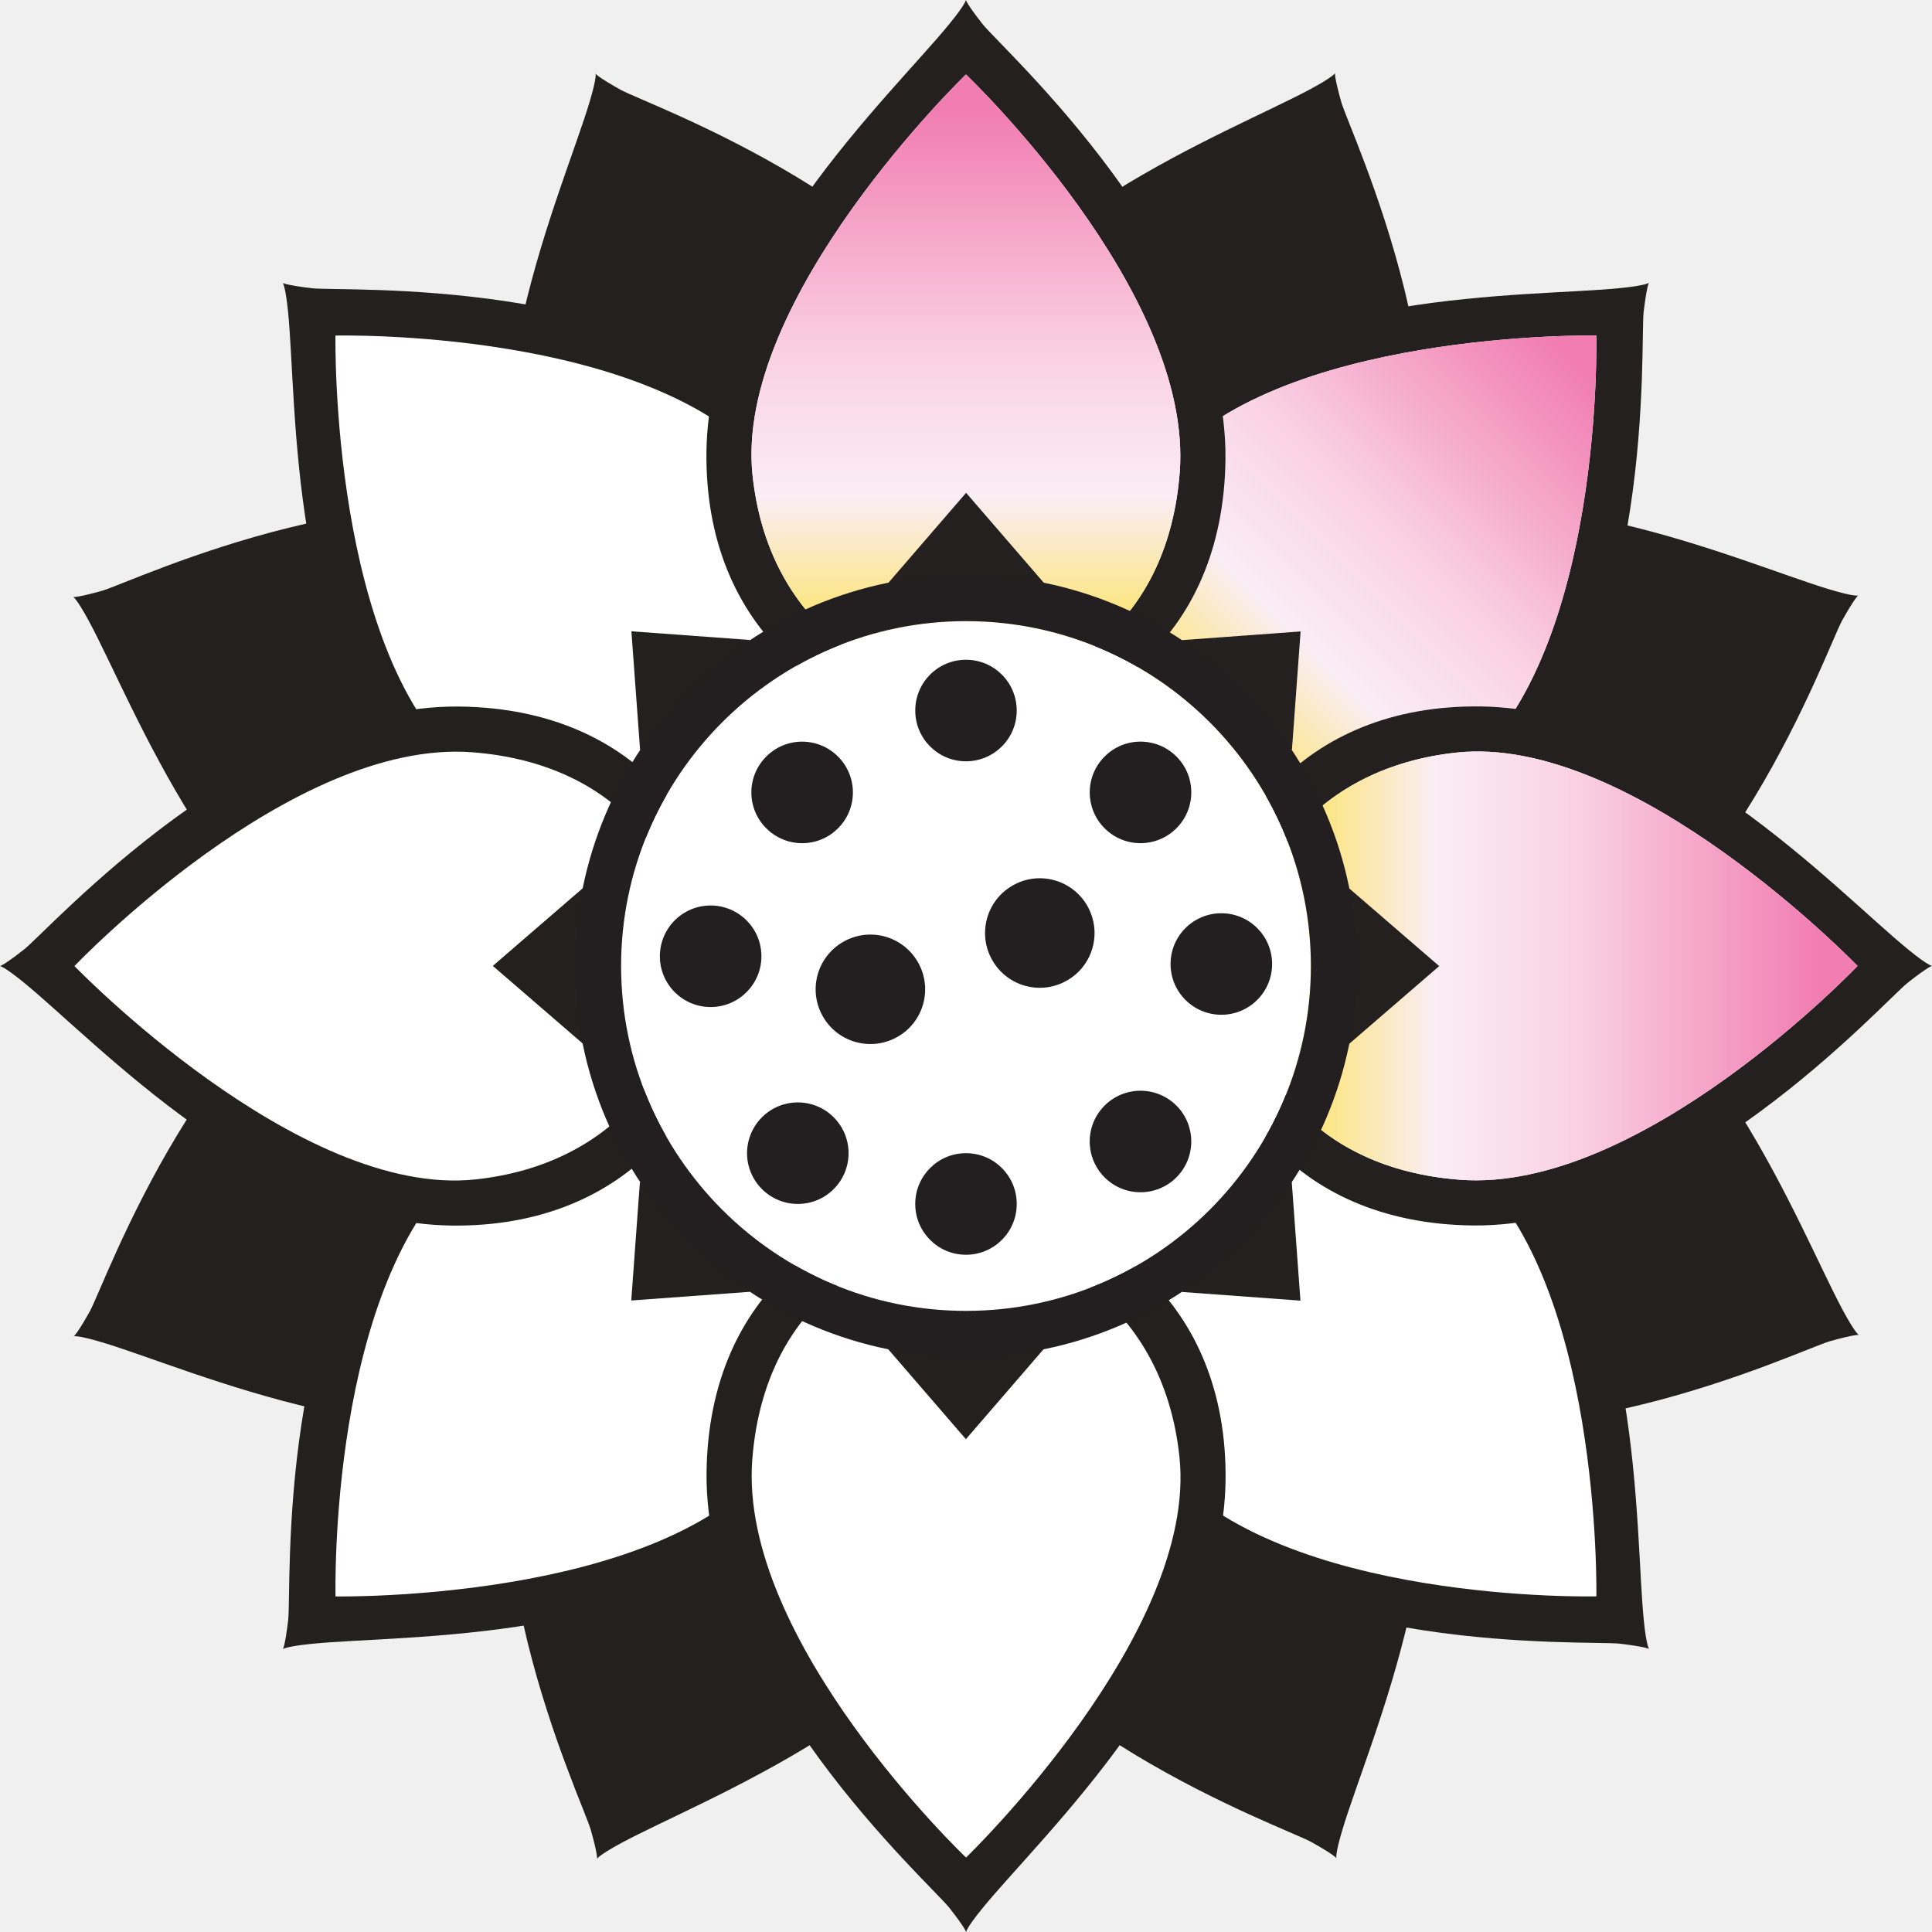
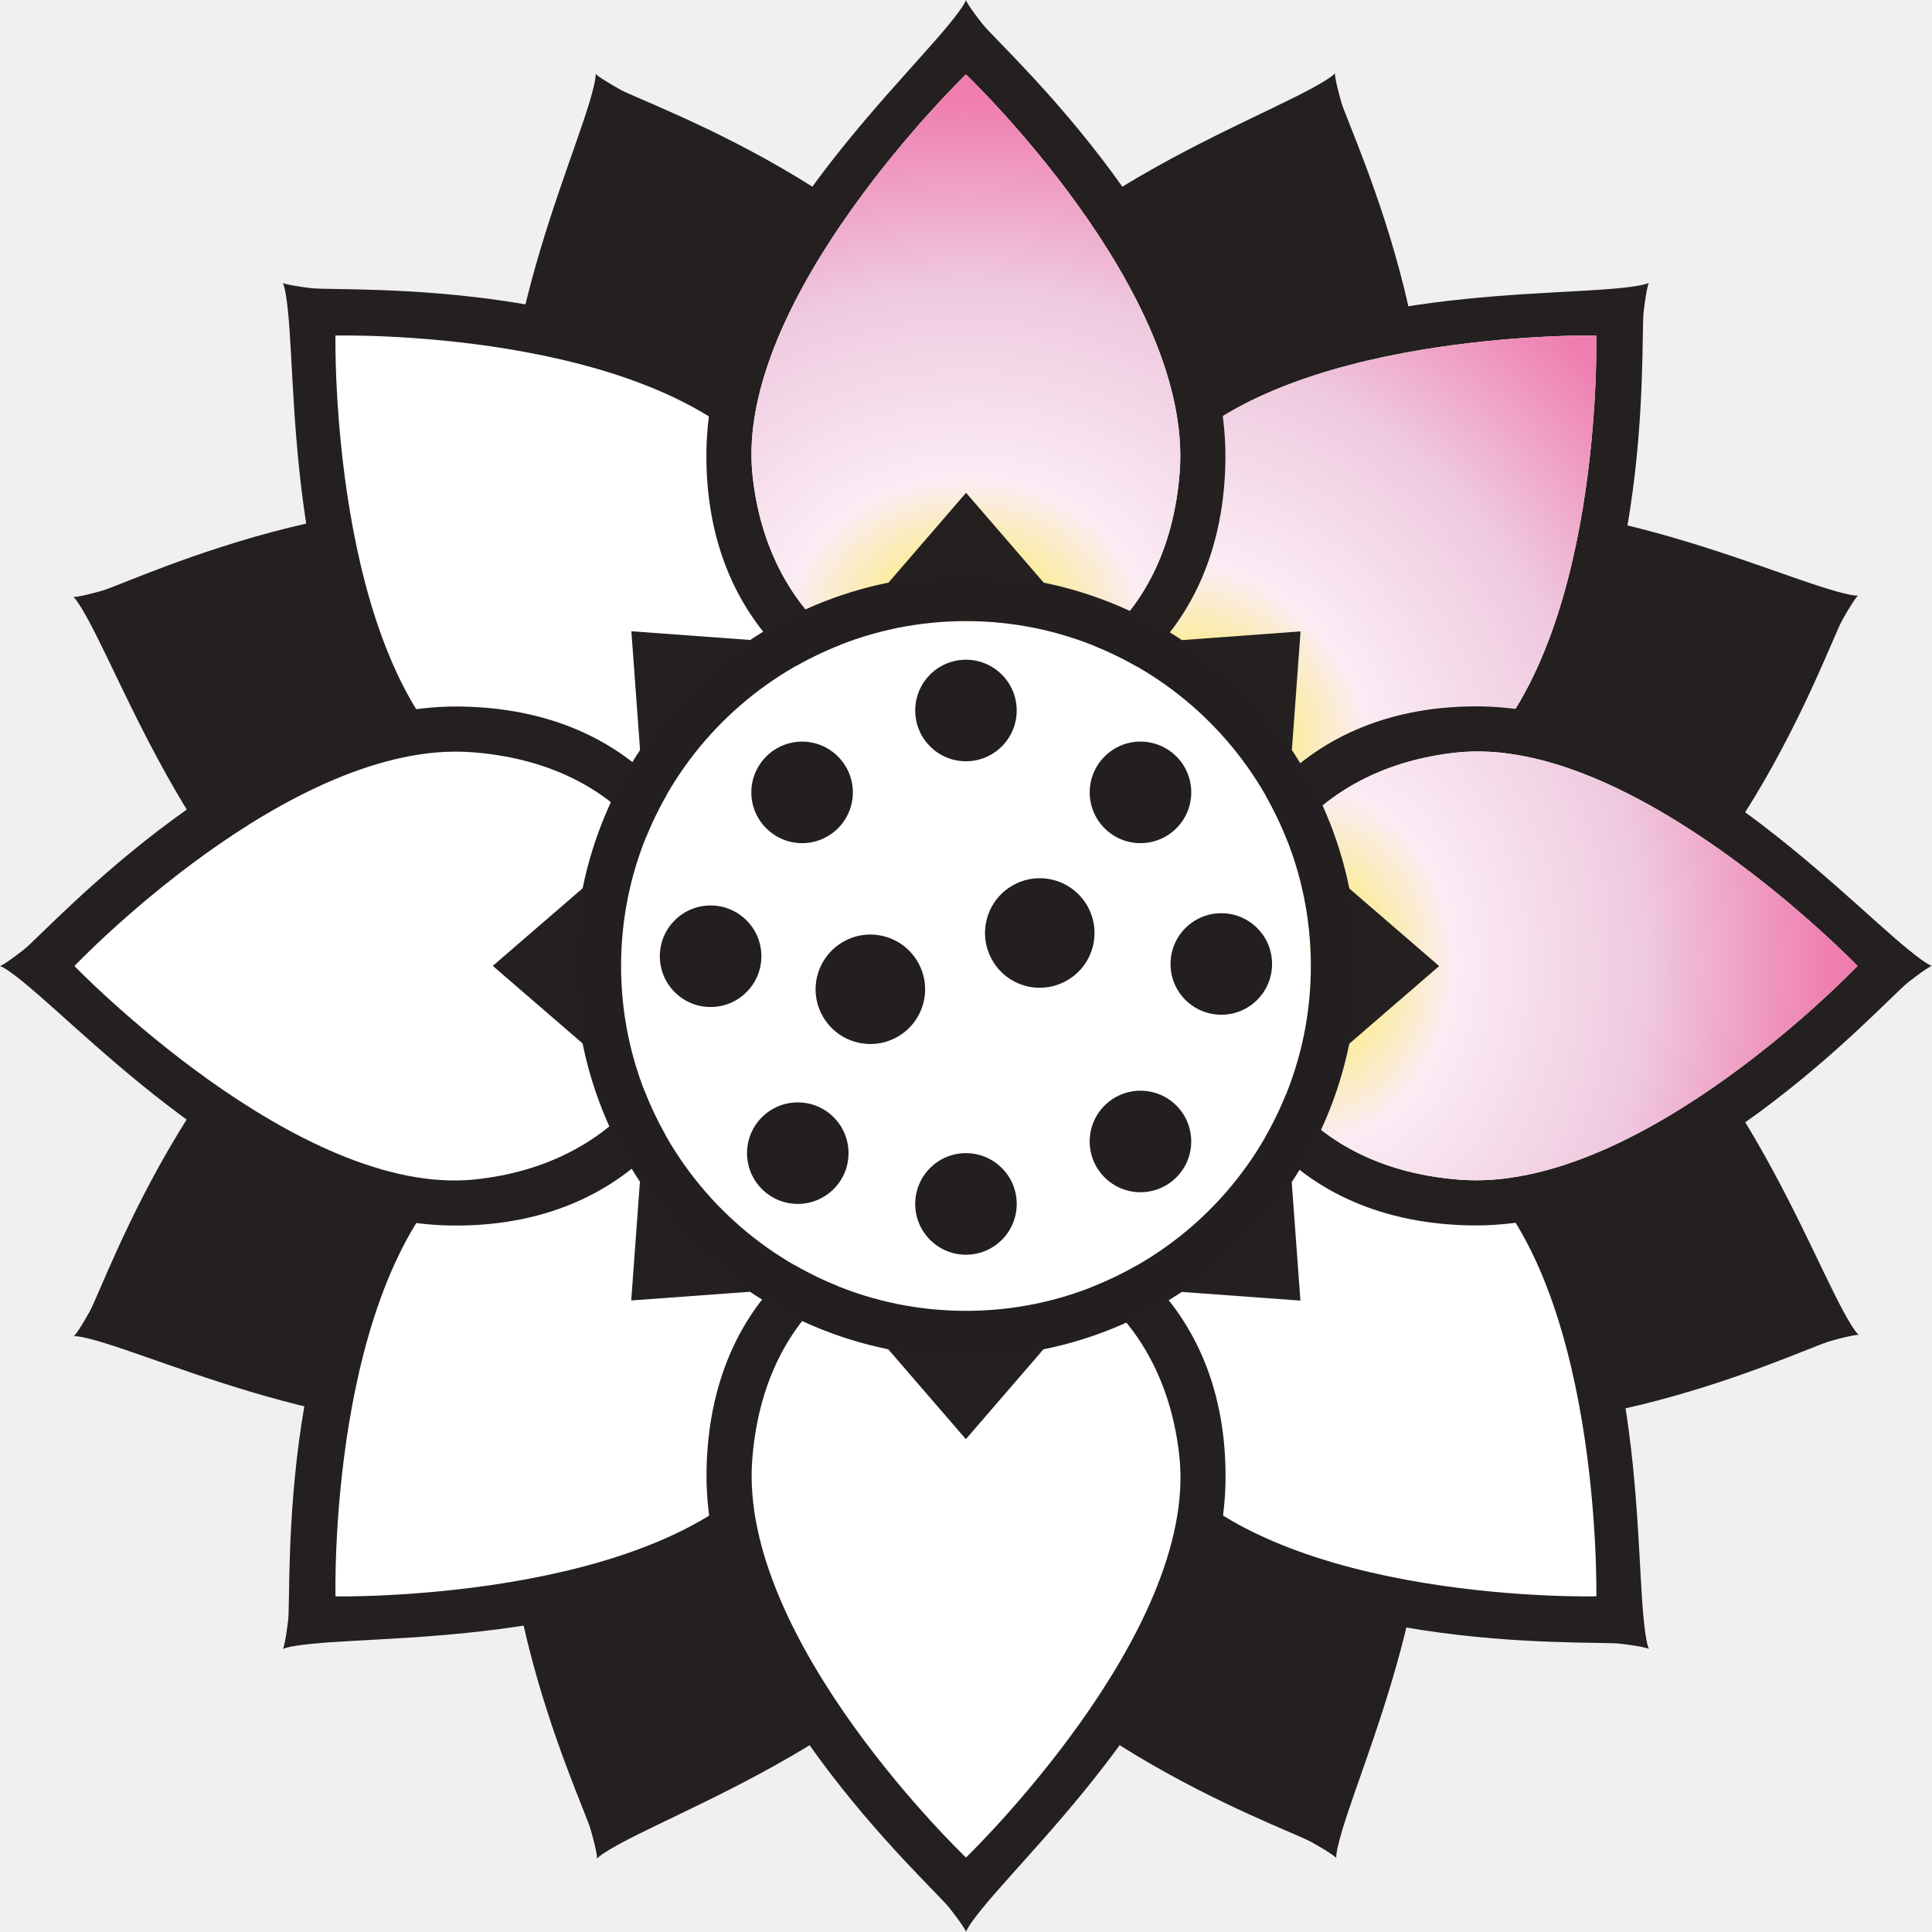
- <svg xmlns="http://www.w3.org/2000/svg" width="100%" height="100%" viewBox="0 0 400 400" version="1.1" xml:space="preserve" style="fill-rule:evenodd;clip-rule:evenodd;stroke-linejoin:round;stroke-miterlimit:2;">
-   <g id="Layer1">
-     <g transform="matrix(100.9505,41.76714,41.76714,-100.9505,112.2667,82.81284)">
-       <path d="M-0.143,0.61C-0.143,0.61 -0.138,0.605 -0.133,0.556C-0.115,0.378 -0.133,-0.088 0.114,-0.342C0.59,-0.831 1.304,-0.151 0.82,0.343C0.543,0.625 -0.026,0.593 -0.088,0.6C-0.138,0.606 -0.143,0.61 -0.143,0.61Z" style="fill:rgb(35,32,31);fill-rule:nonzero;" />
-     </g>
-     <g transform="matrix(41.76714,-100.9505,-100.9505,-41.76714,82.82576,287.7107)">
-       <path d="M-0.143,0.61C-0.143,0.61 -0.138,0.605 -0.133,0.556C-0.115,0.378 -0.133,-0.088 0.114,-0.342C0.59,-0.831 1.304,-0.151 0.82,0.343C0.543,0.625 -0.026,0.593 -0.088,0.6C-0.138,0.606 -0.143,0.61 -0.143,0.61Z" style="fill:rgb(35,32,31);fill-rule:nonzero;" />
-     </g>
-     <g transform="matrix(-100.9505,-41.76714,-41.76714,100.9505,287.7237,317.1517)">
-       <path d="M-0.143,0.61C-0.143,0.61 -0.138,0.605 -0.133,0.556C-0.115,0.378 -0.133,-0.088 0.114,-0.342C0.59,-0.831 1.304,-0.151 0.82,0.343C0.543,0.625 -0.026,0.593 -0.088,0.6C-0.138,0.606 -0.143,0.61 -0.143,0.61Z" style="fill:rgb(35,32,31);fill-rule:nonzero;" />
-     </g>
-     <g transform="matrix(-41.76714,100.9505,100.9505,41.76714,317.1646,112.2538)">
-       <path d="M-0.143,0.61C-0.143,0.61 -0.138,0.605 -0.133,0.556C-0.115,0.378 -0.133,-0.088 0.114,-0.342C0.59,-0.831 1.304,-0.151 0.82,0.343C0.543,0.625 -0.026,0.593 -0.088,0.6C-0.138,0.606 -0.143,0.61 -0.143,0.61Z" style="fill:rgb(35,32,31);fill-rule:nonzero;" />
-     </g>
-     <g transform="matrix(100.9166,-41.84893,-41.84893,-100.9166,55.12306,179.1769)">
-       <path d="M-0.143,0.61C-0.143,0.61 -0.138,0.605 -0.133,0.556C-0.115,0.378 -0.133,-0.088 0.114,-0.342C0.59,-0.831 1.304,-0.151 0.82,0.343C0.543,0.625 -0.026,0.593 -0.088,0.6C-0.138,0.606 -0.143,0.61 -0.143,0.61Z" style="fill:rgb(35,32,31);fill-rule:nonzero;" />
-     </g>
-     <g transform="matrix(-41.84893,-100.9166,-100.9166,41.84893,179.1899,344.8795)">
-       <path d="M-0.143,0.61C-0.143,0.61 -0.138,0.605 -0.133,0.556C-0.115,0.378 -0.133,-0.088 0.114,-0.342C0.59,-0.831 1.304,-0.151 0.82,0.343C0.543,0.625 -0.026,0.593 -0.088,0.6C-0.138,0.606 -0.143,0.61 -0.143,0.61Z" style="fill:rgb(35,32,31);fill-rule:nonzero;" />
-     </g>
-     <g transform="matrix(-100.9166,41.84893,41.84893,100.9166,344.8924,220.8127)">
-       <path d="M-0.143,0.61C-0.143,0.61 -0.138,0.605 -0.133,0.556C-0.115,0.378 -0.133,-0.088 0.114,-0.342C0.59,-0.831 1.304,-0.151 0.82,0.343C0.543,0.625 -0.026,0.593 -0.088,0.6C-0.138,0.606 -0.143,0.61 -0.143,0.61Z" style="fill:rgb(35,32,31);fill-rule:nonzero;" />
-     </g>
-     <g transform="matrix(41.84893,100.9166,100.9166,-41.84893,220.8256,55.11012)">
-       <path d="M-0.143,0.61C-0.143,0.61 -0.138,0.605 -0.133,0.556C-0.115,0.378 -0.133,-0.088 0.114,-0.342C0.59,-0.831 1.304,-0.151 0.82,0.343C0.543,0.625 -0.026,0.593 -0.088,0.6C-0.138,0.606 -0.143,0.61 -0.143,0.61Z" style="fill:rgb(35,32,31);fill-rule:nonzero;" />
-     </g>
-     <g transform="matrix(109.2497,0.031365,0.031365,-109.2497,74.14596,125.2279)">
-       <path d="M-0.143,0.61C-0.143,0.61 -0.138,0.605 -0.133,0.556C-0.115,0.378 -0.133,-0.088 0.114,-0.342C0.59,-0.831 1.304,-0.151 0.82,0.343C0.543,0.625 -0.026,0.593 -0.088,0.6C-0.138,0.606 -0.143,0.61 -0.143,0.61Z" style="fill:rgb(35,32,31);fill-rule:nonzero;" />
-     </g>
-     <g transform="matrix(91.02376,0.026132,0.026132,-91.02376,80.08884,122.6393)">
-       <path d="M-0.117,0.584C-0.117,0.584 -0.13,-0.15 0.185,-0.404C0.682,-0.805 1.299,-0.216 0.867,0.288C0.598,0.602 -0.117,0.584 -0.117,0.584Z" style="fill:white;fill-rule:nonzero;" />
-     </g>
-     <g transform="matrix(-21.81887,21.80635,21.80635,21.81887,149.441,125.9989)">
-       <path d="M0.537,-0.321L0.015,0.283L1.06,0.285L0.537,-0.321Z" style="fill:rgb(35,32,31);fill-rule:nonzero;" />
-     </g>
-     <g transform="matrix(0.031365,-109.2497,-109.2497,-0.031365,125.2183,325.8308)">
-       <path d="M-0.143,0.61C-0.143,0.61 -0.138,0.605 -0.133,0.556C-0.115,0.378 -0.133,-0.088 0.114,-0.342C0.59,-0.831 1.304,-0.151 0.82,0.343C0.543,0.625 -0.026,0.593 -0.088,0.6C-0.138,0.606 -0.143,0.61 -0.143,0.61Z" style="fill:rgb(35,32,31);fill-rule:nonzero;" />
-     </g>
-     <g transform="matrix(0.026132,-91.02376,-91.02376,-0.026132,122.6297,319.8879)">
-       <path d="M-0.117,0.584C-0.117,0.584 -0.13,-0.15 0.185,-0.404C0.682,-0.805 1.299,-0.216 0.867,0.288C0.598,0.602 -0.117,0.584 -0.117,0.584Z" style="fill:white;fill-rule:nonzero;" />
-     </g>
-     <g transform="matrix(21.80635,21.81887,21.81887,-21.80635,125.9893,250.5358)">
-       <path d="M0.537,-0.321L0.015,0.283L1.06,0.285L0.537,-0.321Z" style="fill:rgb(35,32,31);fill-rule:nonzero;" />
-     </g>
-     <g transform="matrix(-109.2497,-0.031365,-0.031365,109.2497,325.8212,274.7585)">
-       <path d="M-0.143,0.61C-0.143,0.61 -0.138,0.605 -0.133,0.556C-0.115,0.378 -0.133,-0.088 0.114,-0.342C0.59,-0.831 1.304,-0.151 0.82,0.343C0.543,0.625 -0.026,0.593 -0.088,0.6C-0.138,0.606 -0.143,0.61 -0.143,0.61Z" style="fill:rgb(35,32,31);fill-rule:nonzero;" />
-     </g>
-     <g transform="matrix(-91.02376,-0.026132,-0.026132,91.02376,319.8783,277.3471)">
-       <path d="M-0.117,0.584C-0.117,0.584 -0.13,-0.15 0.185,-0.404C0.682,-0.805 1.299,-0.216 0.867,0.288C0.598,0.602 -0.117,0.584 -0.117,0.584Z" style="fill:white;fill-rule:nonzero;" />
-     </g>
-     <g transform="matrix(21.81887,-21.80635,-21.80635,-21.81887,250.5262,273.9875)">
-       <path d="M0.537,-0.321L0.015,0.283L1.06,0.285L0.537,-0.321Z" style="fill:rgb(35,32,31);fill-rule:nonzero;" />
-     </g>
-     <g transform="matrix(-0.031365,109.2497,109.2497,0.031365,274.7489,74.15558)">
-       <path d="M-0.143,0.61C-0.143,0.61 -0.138,0.605 -0.133,0.556C-0.115,0.378 -0.133,-0.088 0.114,-0.342C0.59,-0.831 1.304,-0.151 0.82,0.343C0.543,0.625 -0.026,0.593 -0.088,0.6C-0.138,0.606 -0.143,0.61 -0.143,0.61Z" style="fill:rgb(35,32,31);fill-rule:nonzero;" />
-     </g>
-     <g transform="matrix(-0.026132,91.02376,91.02376,0.026132,277.3375,80.09846)">
-       <path d="M-0.117,0.584C-0.117,0.584 -0.13,-0.15 0.185,-0.404C0.682,-0.805 1.299,-0.216 0.867,0.288C0.598,0.602 -0.117,0.584 -0.117,0.584Z" style="fill:white;fill-rule:nonzero;" />
-     </g>
-     <g transform="matrix(-0.026132,91.02376,91.02376,0.026132,277.3375,80.09846)">
-       <path d="M-0.117,0.584C-0.117,0.584 -0.13,-0.15 0.185,-0.404C0.682,-0.805 1.299,-0.216 0.867,0.288C0.598,0.602 -0.117,0.584 -0.117,0.584Z" style="fill:url(#_Linear1);fill-rule:nonzero;" />
-     </g>
-     <g transform="matrix(-21.80635,-21.81887,-21.81887,21.80635,273.9779,149.4506)">
-       <path d="M0.537,-0.321L0.015,0.283L1.06,0.285L0.537,-0.321Z" style="fill:rgb(35,32,31);fill-rule:nonzero;" />
-     </g>
-     <g transform="matrix(77.27336,-77.22901,-77.22901,-77.27336,58.1523,236.1136)">
-       <path d="M-0.143,0.61C-0.143,0.61 -0.138,0.605 -0.133,0.556C-0.115,0.378 -0.133,-0.088 0.114,-0.342C0.59,-0.831 1.304,-0.151 0.82,0.343C0.543,0.625 -0.026,0.593 -0.088,0.6C-0.138,0.606 -0.143,0.61 -0.143,0.61Z" style="fill:rgb(35,32,31);fill-rule:nonzero;" />
-     </g>
-     <g transform="matrix(64.382,-64.34504,-64.34504,-64.382,60.52415,230.0809)">
-       <path d="M-0.117,0.584C-0.117,0.584 -0.13,-0.15 0.185,-0.404C0.682,-0.805 1.299,-0.216 0.867,0.288C0.598,0.602 -0.117,0.584 -0.117,0.584Z" style="fill:white;fill-rule:nonzero;" />
-     </g>
-     <g transform="matrix(-0.008856,30.84769,30.84769,0.008856,111.9391,183.4171)">
-       <path d="M0.537,-0.321L0.015,0.283L1.06,0.285L0.537,-0.321Z" style="fill:rgb(35,32,31);fill-rule:nonzero;" />
-     </g>
-     <g transform="matrix(-77.22901,-77.27336,-77.27336,77.22901,236.1136,341.8477)">
-       <path d="M-0.143,0.61C-0.143,0.61 -0.138,0.605 -0.133,0.556C-0.115,0.378 -0.133,-0.088 0.114,-0.342C0.59,-0.831 1.304,-0.151 0.82,0.343C0.543,0.625 -0.026,0.593 -0.088,0.6C-0.138,0.606 -0.143,0.61 -0.143,0.61Z" style="fill:rgb(35,32,31);fill-rule:nonzero;" />
-     </g>
-     <g transform="matrix(-64.34504,-64.382,-64.382,64.34504,230.0809,339.4759)">
-       <path d="M-0.117,0.584C-0.117,0.584 -0.13,-0.15 0.185,-0.404C0.682,-0.805 1.299,-0.216 0.867,0.288C0.598,0.602 -0.117,0.584 -0.117,0.584Z" style="fill:white;fill-rule:nonzero;" />
-     </g>
-     <g transform="matrix(30.84769,0.008856,0.008856,-30.84769,183.4171,288.0609)">
-       <path d="M0.537,-0.321L0.015,0.283L1.06,0.285L0.537,-0.321Z" style="fill:rgb(35,32,31);fill-rule:nonzero;" />
-     </g>
-     <g transform="matrix(-77.27336,77.22901,77.22901,77.27336,341.8477,163.8864)">
-       <path d="M-0.143,0.61C-0.143,0.61 -0.138,0.605 -0.133,0.556C-0.115,0.378 -0.133,-0.088 0.114,-0.342C0.59,-0.831 1.304,-0.151 0.82,0.343C0.543,0.625 -0.026,0.593 -0.088,0.6C-0.138,0.606 -0.143,0.61 -0.143,0.61Z" style="fill:rgb(35,32,31);fill-rule:nonzero;" />
-     </g>
-     <g transform="matrix(-64.382,64.34504,64.34504,64.382,339.4759,169.9191)">
-       <path d="M-0.117,0.584C-0.117,0.584 -0.13,-0.15 0.185,-0.404C0.682,-0.805 1.299,-0.216 0.867,0.288C0.598,0.602 -0.117,0.584 -0.117,0.584Z" style="fill:white;fill-rule:nonzero;" />
-     </g>
-     <g transform="matrix(-64.382,64.34504,64.34504,64.382,339.4759,169.9191)">
-       <path d="M-0.117,0.584C-0.117,0.584 -0.13,-0.15 0.185,-0.404C0.682,-0.805 1.299,-0.216 0.867,0.288C0.598,0.602 -0.117,0.584 -0.117,0.584Z" style="fill:url(#_Linear2);fill-rule:nonzero;" />
-     </g>
-     <g transform="matrix(0.008856,-30.84769,-30.84769,-0.008856,288.0609,216.5829)">
-       <path d="M0.537,-0.321L0.015,0.283L1.06,0.285L0.537,-0.321Z" style="fill:rgb(35,32,31);fill-rule:nonzero;" />
-     </g>
-     <g transform="matrix(77.22901,77.27336,77.27336,-77.22901,163.8864,58.1523)">
-       <path d="M-0.143,0.61C-0.143,0.61 -0.138,0.605 -0.133,0.556C-0.115,0.378 -0.133,-0.088 0.114,-0.342C0.59,-0.831 1.304,-0.151 0.82,0.343C0.543,0.625 -0.026,0.593 -0.088,0.6C-0.138,0.606 -0.143,0.61 -0.143,0.61Z" style="fill:rgb(35,32,31);fill-rule:nonzero;" />
-     </g>
-     <g transform="matrix(64.34504,64.382,64.382,-64.34504,169.9191,60.52415)">
-       <path d="M-0.117,0.584C-0.117,0.584 -0.13,-0.15 0.185,-0.404C0.682,-0.805 1.299,-0.216 0.867,0.288C0.598,0.602 -0.117,0.584 -0.117,0.584Z" style="fill:white;fill-rule:nonzero;" />
-     </g>
-     <g transform="matrix(64.34504,64.382,64.382,-64.34504,169.9191,60.52415)">
-       <path d="M-0.117,0.584C-0.117,0.584 -0.13,-0.15 0.185,-0.404C0.682,-0.805 1.299,-0.216 0.867,0.288C0.598,0.602 -0.117,0.584 -0.117,0.584Z" style="fill:url(#_Linear3);fill-rule:nonzero;" />
-     </g>
-     <g transform="matrix(-30.84769,-0.008856,-0.008856,30.84769,216.5829,111.9391)">
-       <path d="M0.537,-0.321L0.015,0.283L1.06,0.285L0.537,-0.321Z" style="fill:rgb(35,32,31);fill-rule:nonzero;" />
-     </g>
-     <g transform="matrix(-8.342978,0,0,8.342978,200,271.4075)">
-       <path d="M0,-17.118C4.719,-17.118 8.559,-13.278 8.559,-8.558C8.559,-3.84 4.719,0 0,0C-4.719,0 -8.559,-3.84 -8.559,-8.558C-8.559,-13.278 -4.719,-17.118 0,-17.118" style="fill:white;fill-rule:nonzero;" />
-     </g>
-     <g transform="matrix(8.342978,0,0,8.342978,200,280.9644)">
-       <path d="M0,-19.409C-5.351,-19.409 -9.705,-15.055 -9.705,-9.704C-9.705,-4.354 -5.351,0 0,0C5.351,0 9.705,-4.354 9.705,-9.704C9.705,-15.055 5.351,-19.409 0,-19.409M0,-1.146C-4.719,-1.146 -8.559,-4.985 -8.559,-9.704C-8.559,-14.424 -4.719,-18.263 0,-18.263C4.719,-18.263 8.559,-14.424 8.559,-9.704C8.559,-4.985 4.719,-1.146 0,-1.146" style="fill:rgb(35,31,32);fill-rule:nonzero;" />
-     </g>
-     <g transform="matrix(0,-8.342978,-8.342978,0,199.9983,136.6034)">
-       <path d="M-1.259,-1.259C-1.955,-1.259 -2.519,-0.696 -2.519,0.001C-2.519,0.697 -1.955,1.259 -1.259,1.259C-0.563,1.259 0.001,0.697 0.001,0.001C0.001,-0.696 -0.563,-1.259 -1.259,-1.259" style="fill:rgb(35,31,32);fill-rule:nonzero;" />
-     </g>
-     <g transform="matrix(0,-8.342978,-8.342978,0,200.0025,238.7598)">
-       <path d="M-1.26,-1.259C-0.564,-1.259 0.001,-0.696 0.001,0.001C0.001,0.697 -0.564,1.26 -1.26,1.26C-1.955,1.26 -2.52,0.697 -2.52,0.001C-2.52,-0.696 -1.955,-1.259 -1.26,-1.259" style="fill:rgb(35,31,32);fill-rule:nonzero;" />
-     </g>
-     <g transform="matrix(-8.342978,0,0,8.342978,147.1314,208.4982)">
-       <path d="M0,-2.52C-0.695,-2.52 -1.26,-1.957 -1.26,-1.26C-1.26,-0.564 -0.695,0 0,0C0.696,0 1.26,-0.564 1.26,-1.26C1.26,-1.957 0.696,-2.52 0,-2.52" style="fill:rgb(35,31,32);fill-rule:nonzero;" />
-     </g>
-     <g transform="matrix(-8.342978,0,0,8.342978,252.8644,210.095)">
-       <path d="M0,-2.519C0.696,-2.519 1.26,-1.956 1.26,-1.259C1.26,-0.563 0.696,0 0,0C-0.696,0 -1.26,-0.563 -1.26,-1.259C-1.26,-1.956 -0.696,-2.519 0,-2.519" style="fill:rgb(35,31,32);fill-rule:nonzero;" />
-     </g>
-     <g transform="matrix(-5.899376,-5.899376,-5.899376,5.899376,155.564,164.0551)">
-       <path d="M-0.892,-2.149C-1.588,-2.149 -2.151,-1.586 -2.151,-0.89C-2.151,-0.194 -1.588,0.369 -0.892,0.369C-0.195,0.37 0.368,-0.193 0.368,-0.891C0.368,-1.587 -0.195,-2.15 -0.892,-2.149" style="fill:rgb(35,31,32);fill-rule:nonzero;" />
-     </g>
-     <g transform="matrix(-5.899376,-5.899376,-5.899376,5.899376,225.6111,236.3366)">
-       <path d="M-0.891,-2.152C-0.196,-2.151 0.368,-1.588 0.369,-0.892C0.369,-0.196 -0.194,0.368 -0.891,0.368C-1.587,0.368 -2.151,-0.196 -2.151,-0.892C-2.15,-1.588 -1.586,-2.152 -0.891,-2.152" style="fill:rgb(35,31,32);fill-rule:nonzero;" />
-     </g>
-     <g transform="matrix(-5.899376,5.899376,5.899376,5.899376,175.6874,238.7531)">
-       <path d="M0.891,-2.15C0.195,-2.151 -0.369,-1.586 -0.369,-0.891C-0.369,-0.195 0.195,0.369 0.891,0.369C1.586,0.369 2.151,-0.195 2.15,-0.891C2.151,-1.586 1.586,-2.15 0.891,-2.15" style="fill:rgb(35,31,32);fill-rule:nonzero;" />
-     </g>
-     <g transform="matrix(-7.216936,4.185823,4.185823,7.216936,190.0413,210.457)">
-       <path d="M0.681,-2.533C-0.069,-2.533 -0.677,-1.926 -0.677,-1.174C-0.677,-0.424 -0.07,0.183 0.681,0.183C1.432,0.182 2.04,-0.426 2.039,-1.176C2.04,-1.926 1.431,-2.533 0.681,-2.533" style="fill:rgb(35,31,32);fill-rule:nonzero;" />
-     </g>
-     <g transform="matrix(-5.89772,5.901032,5.901032,5.89772,246.6423,164.0517)">
-       <path d="M0.891,-2.15C1.587,-2.15 2.151,-1.587 2.151,-0.891C2.152,-0.195 1.588,0.369 0.891,0.369C0.195,0.369 -0.369,-0.194 -0.369,-0.89C-0.368,-1.586 0.194,-2.151 0.891,-2.15" style="fill:rgb(35,31,32);fill-rule:nonzero;" />
-     </g>
-     <g transform="matrix(-7.216936,4.185823,4.185823,7.216936,225.1181,198.8055)">
-       <path d="M0.681,-2.534C1.432,-2.534 2.039,-1.927 2.04,-1.176C2.04,-0.424 1.433,0.183 0.681,0.182C-0.068,0.184 -0.676,-0.424 -0.677,-1.175C-0.677,-1.927 -0.069,-2.535 0.681,-2.534" style="fill:rgb(35,31,32);fill-rule:nonzero;" />
+ <svg xmlns="http://www.w3.org/2000/svg" width="400px" height="400px" version="1.1" xml:space="preserve" style="fill-rule:evenodd;clip-rule:evenodd;stroke-linejoin:round;stroke-miterlimit:2;">
+   <g transform="matrix(1,0,0,1,-0.006296,-0.006296)">
+     <g id="Layer1">
+       <g>
+         <g transform="matrix(100.9505,41.76714,41.76714,-100.9505,112.2667,82.81284)">
+           <path d="M-0.143,0.61C-0.143,0.61 -0.138,0.605 -0.133,0.556C-0.115,0.378 -0.133,-0.088 0.114,-0.342C0.59,-0.831 1.304,-0.151 0.82,0.343C0.543,0.625 -0.026,0.593 -0.088,0.6C-0.138,0.606 -0.143,0.61 -0.143,0.61Z" style="fill:rgb(35,32,31);fill-rule:nonzero;" />
+         </g>
+         <g transform="matrix(41.76714,-100.9505,-100.9505,-41.76714,82.82576,287.7107)">
+           <path d="M-0.143,0.61C-0.143,0.61 -0.138,0.605 -0.133,0.556C-0.115,0.378 -0.133,-0.088 0.114,-0.342C0.59,-0.831 1.304,-0.151 0.82,0.343C0.543,0.625 -0.026,0.593 -0.088,0.6C-0.138,0.606 -0.143,0.61 -0.143,0.61Z" style="fill:rgb(35,32,31);fill-rule:nonzero;" />
+         </g>
+         <g transform="matrix(-100.9505,-41.76714,-41.76714,100.9505,287.7237,317.1517)">
+           <path d="M-0.143,0.61C-0.143,0.61 -0.138,0.605 -0.133,0.556C-0.115,0.378 -0.133,-0.088 0.114,-0.342C0.59,-0.831 1.304,-0.151 0.82,0.343C0.543,0.625 -0.026,0.593 -0.088,0.6C-0.138,0.606 -0.143,0.61 -0.143,0.61Z" style="fill:rgb(35,32,31);fill-rule:nonzero;" />
+         </g>
+         <g transform="matrix(-41.76714,100.9505,100.9505,41.76714,317.1646,112.2538)">
+           <path d="M-0.143,0.61C-0.143,0.61 -0.138,0.605 -0.133,0.556C-0.115,0.378 -0.133,-0.088 0.114,-0.342C0.59,-0.831 1.304,-0.151 0.82,0.343C0.543,0.625 -0.026,0.593 -0.088,0.6C-0.138,0.606 -0.143,0.61 -0.143,0.61Z" style="fill:rgb(35,32,31);fill-rule:nonzero;" />
+         </g>
+         <g transform="matrix(100.9166,-41.84893,-41.84893,-100.9166,55.12306,179.1769)">
+           <path d="M-0.143,0.61C-0.143,0.61 -0.138,0.605 -0.133,0.556C-0.115,0.378 -0.133,-0.088 0.114,-0.342C0.59,-0.831 1.304,-0.151 0.82,0.343C0.543,0.625 -0.026,0.593 -0.088,0.6C-0.138,0.606 -0.143,0.61 -0.143,0.61Z" style="fill:rgb(35,32,31);fill-rule:nonzero;" />
+         </g>
+         <g transform="matrix(-41.84893,-100.9166,-100.9166,41.84893,179.1899,344.8795)">
+           <path d="M-0.143,0.61C-0.143,0.61 -0.138,0.605 -0.133,0.556C-0.115,0.378 -0.133,-0.088 0.114,-0.342C0.59,-0.831 1.304,-0.151 0.82,0.343C0.543,0.625 -0.026,0.593 -0.088,0.6C-0.138,0.606 -0.143,0.61 -0.143,0.61Z" style="fill:rgb(35,32,31);fill-rule:nonzero;" />
+         </g>
+         <g transform="matrix(-100.9166,41.84893,41.84893,100.9166,344.8924,220.8127)">
+           <path d="M-0.143,0.61C-0.143,0.61 -0.138,0.605 -0.133,0.556C-0.115,0.378 -0.133,-0.088 0.114,-0.342C0.59,-0.831 1.304,-0.151 0.82,0.343C0.543,0.625 -0.026,0.593 -0.088,0.6C-0.138,0.606 -0.143,0.61 -0.143,0.61Z" style="fill:rgb(35,32,31);fill-rule:nonzero;" />
+         </g>
+         <g transform="matrix(41.84893,100.9166,100.9166,-41.84893,220.8256,55.11012)">
+           <path d="M-0.143,0.61C-0.143,0.61 -0.138,0.605 -0.133,0.556C-0.115,0.378 -0.133,-0.088 0.114,-0.342C0.59,-0.831 1.304,-0.151 0.82,0.343C0.543,0.625 -0.026,0.593 -0.088,0.6C-0.138,0.606 -0.143,0.61 -0.143,0.61Z" style="fill:rgb(35,32,31);fill-rule:nonzero;" />
+         </g>
+       </g>
+       <g>
+         <g>
+           <g transform="matrix(109.2497,0.031365,0.031365,-109.2497,74.14596,125.2279)">
+             <path d="M-0.143,0.61C-0.143,0.61 -0.138,0.605 -0.133,0.556C-0.115,0.378 -0.133,-0.088 0.114,-0.342C0.59,-0.831 1.304,-0.151 0.82,0.343C0.543,0.625 -0.026,0.593 -0.088,0.6C-0.138,0.606 -0.143,0.61 -0.143,0.61Z" style="fill:rgb(35,32,31);fill-rule:nonzero;" />
+           </g>
+           <g transform="matrix(91.02376,0.026132,0.026132,-91.02376,80.08884,122.6393)">
+             <path d="M-0.117,0.584C-0.117,0.584 -0.13,-0.15 0.185,-0.404C0.682,-0.805 1.299,-0.216 0.867,0.288C0.598,0.602 -0.117,0.584 -0.117,0.584Z" style="fill:white;fill-rule:nonzero;" />
+           </g>
+         </g>
+         <g>
+           <g transform="matrix(0.031365,-109.2497,-109.2497,-0.031365,125.2183,325.8308)">
+             <path d="M-0.143,0.61C-0.143,0.61 -0.138,0.605 -0.133,0.556C-0.115,0.378 -0.133,-0.088 0.114,-0.342C0.59,-0.831 1.304,-0.151 0.82,0.343C0.543,0.625 -0.026,0.593 -0.088,0.6C-0.138,0.606 -0.143,0.61 -0.143,0.61Z" style="fill:rgb(35,32,31);fill-rule:nonzero;" />
+           </g>
+           <g transform="matrix(0.026132,-91.02376,-91.02376,-0.026132,122.6297,319.8879)">
+             <path d="M-0.117,0.584C-0.117,0.584 -0.13,-0.15 0.185,-0.404C0.682,-0.805 1.299,-0.216 0.867,0.288C0.598,0.602 -0.117,0.584 -0.117,0.584Z" style="fill:white;fill-rule:nonzero;" />
+           </g>
+         </g>
+         <g>
+           <g transform="matrix(-109.2497,-0.031365,-0.031365,109.2497,325.8212,274.7585)">
+             <path d="M-0.143,0.61C-0.143,0.61 -0.138,0.605 -0.133,0.556C-0.115,0.378 -0.133,-0.088 0.114,-0.342C0.59,-0.831 1.304,-0.151 0.82,0.343C0.543,0.625 -0.026,0.593 -0.088,0.6C-0.138,0.606 -0.143,0.61 -0.143,0.61Z" style="fill:rgb(35,32,31);fill-rule:nonzero;" />
+           </g>
+           <g transform="matrix(-91.02376,-0.026132,-0.026132,91.02376,319.8783,277.3471)">
+             <path d="M-0.117,0.584C-0.117,0.584 -0.13,-0.15 0.185,-0.404C0.682,-0.805 1.299,-0.216 0.867,0.288C0.598,0.602 -0.117,0.584 -0.117,0.584Z" style="fill:white;fill-rule:nonzero;" />
+           </g>
+         </g>
+         <g>
+           <g transform="matrix(-0.031365,109.2497,109.2497,0.031365,274.7489,74.15558)">
+             <path d="M-0.143,0.61C-0.143,0.61 -0.138,0.605 -0.133,0.556C-0.115,0.378 -0.133,-0.088 0.114,-0.342C0.59,-0.831 1.304,-0.151 0.82,0.343C0.543,0.625 -0.026,0.593 -0.088,0.6C-0.138,0.606 -0.143,0.61 -0.143,0.61Z" style="fill:rgb(35,32,31);fill-rule:nonzero;" />
+           </g>
+           <g transform="matrix(-0.026132,91.02376,91.02376,0.026132,277.3375,80.09846)">
+             <path d="M-0.117,0.584C-0.117,0.584 -0.13,-0.15 0.185,-0.404C0.682,-0.805 1.299,-0.216 0.867,0.288C0.598,0.602 -0.117,0.584 -0.117,0.584Z" style="fill:white;fill-rule:nonzero;" />
+           </g>
+         </g>
+       </g>
+       <g id="_2" transform="matrix(-0.026132,91.02376,91.02376,0.026132,277.3375,80.09846)">
+         <path d="M-0.117,0.584C-0.117,0.584 -0.13,-0.15 0.185,-0.404C0.682,-0.805 1.299,-0.216 0.867,0.288C0.598,0.602 -0.117,0.584 -0.117,0.584Z" style="fill:url(#_Radial1);fill-rule:nonzero;" />
+       </g>
+       <g>
+         <g transform="matrix(-21.81887,21.80635,21.80635,21.81887,149.441,125.9989)">
+           <path d="M0.537,-0.321L0.015,0.283L1.06,0.285L0.537,-0.321Z" style="fill:rgb(35,32,31);fill-rule:nonzero;" />
+         </g>
+         <g transform="matrix(21.80635,21.81887,21.81887,-21.80635,125.9893,250.5358)">
+           <path d="M0.537,-0.321L0.015,0.283L1.06,0.285L0.537,-0.321Z" style="fill:rgb(35,32,31);fill-rule:nonzero;" />
+         </g>
+         <g transform="matrix(21.81887,-21.80635,-21.80635,-21.81887,250.5262,273.9875)">
+           <path d="M0.537,-0.321L0.015,0.283L1.06,0.285L0.537,-0.321Z" style="fill:rgb(35,32,31);fill-rule:nonzero;" />
+         </g>
+         <g transform="matrix(-21.80635,-21.81887,-21.81887,21.80635,273.9779,149.4506)">
+           <path d="M0.537,-0.321L0.015,0.283L1.06,0.285L0.537,-0.321Z" style="fill:rgb(35,32,31);fill-rule:nonzero;" />
+         </g>
+       </g>
+       <g>
+         <g>
+           <g transform="matrix(77.27336,-77.22901,-77.22901,-77.27336,58.1523,236.1136)">
+             <path d="M-0.143,0.61C-0.143,0.61 -0.138,0.605 -0.133,0.556C-0.115,0.378 -0.133,-0.088 0.114,-0.342C0.59,-0.831 1.304,-0.151 0.82,0.343C0.543,0.625 -0.026,0.593 -0.088,0.6C-0.138,0.606 -0.143,0.61 -0.143,0.61Z" style="fill:rgb(35,32,31);fill-rule:nonzero;" />
+           </g>
+           <g transform="matrix(64.382,-64.34504,-64.34504,-64.382,60.52415,230.0809)">
+             <path d="M-0.117,0.584C-0.117,0.584 -0.13,-0.15 0.185,-0.404C0.682,-0.805 1.299,-0.216 0.867,0.288C0.598,0.602 -0.117,0.584 -0.117,0.584Z" style="fill:white;fill-rule:nonzero;" />
+           </g>
+         </g>
+         <g>
+           <g transform="matrix(-77.22901,-77.27336,-77.27336,77.22901,236.1136,341.8477)">
+             <path d="M-0.143,0.61C-0.143,0.61 -0.138,0.605 -0.133,0.556C-0.115,0.378 -0.133,-0.088 0.114,-0.342C0.59,-0.831 1.304,-0.151 0.82,0.343C0.543,0.625 -0.026,0.593 -0.088,0.6C-0.138,0.606 -0.143,0.61 -0.143,0.61Z" style="fill:rgb(35,32,31);fill-rule:nonzero;" />
+           </g>
+           <g transform="matrix(-64.34504,-64.382,-64.382,64.34504,230.0809,339.4759)">
+             <path d="M-0.117,0.584C-0.117,0.584 -0.13,-0.15 0.185,-0.404C0.682,-0.805 1.299,-0.216 0.867,0.288C0.598,0.602 -0.117,0.584 -0.117,0.584Z" style="fill:white;fill-rule:nonzero;" />
+           </g>
+         </g>
+         <g>
+           <g transform="matrix(-77.27336,77.22901,77.22901,77.27336,341.8477,163.8864)">
+             <path d="M-0.143,0.61C-0.143,0.61 -0.138,0.605 -0.133,0.556C-0.115,0.378 -0.133,-0.088 0.114,-0.342C0.59,-0.831 1.304,-0.151 0.82,0.343C0.543,0.625 -0.026,0.593 -0.088,0.6C-0.138,0.606 -0.143,0.61 -0.143,0.61Z" style="fill:rgb(35,32,31);fill-rule:nonzero;" />
+           </g>
+           <g transform="matrix(-64.382,64.34504,64.34504,64.382,339.4759,169.9191)">
+             <path d="M-0.117,0.584C-0.117,0.584 -0.13,-0.15 0.185,-0.404C0.682,-0.805 1.299,-0.216 0.867,0.288C0.598,0.602 -0.117,0.584 -0.117,0.584Z" style="fill:white;fill-rule:nonzero;" />
+           </g>
+         </g>
+         <g>
+           <g transform="matrix(77.22901,77.27336,77.27336,-77.22901,163.8864,58.1523)">
+             <path d="M-0.143,0.61C-0.143,0.61 -0.138,0.605 -0.133,0.556C-0.115,0.378 -0.133,-0.088 0.114,-0.342C0.59,-0.831 1.304,-0.151 0.82,0.343C0.543,0.625 -0.026,0.593 -0.088,0.6C-0.138,0.606 -0.143,0.61 -0.143,0.61Z" style="fill:rgb(35,32,31);fill-rule:nonzero;" />
+           </g>
+           <g transform="matrix(64.34504,64.382,64.382,-64.34504,169.9191,60.52415)">
+             <path d="M-0.117,0.584C-0.117,0.584 -0.13,-0.15 0.185,-0.404C0.682,-0.805 1.299,-0.216 0.867,0.288C0.598,0.602 -0.117,0.584 -0.117,0.584Z" style="fill:white;fill-rule:nonzero;" />
+           </g>
+         </g>
+       </g>
+       <g id="_3" transform="matrix(-64.382,64.34504,64.34504,64.382,339.4759,169.9191)">
+         <path d="M-0.117,0.584C-0.117,0.584 -0.13,-0.15 0.185,-0.404C0.682,-0.805 1.299,-0.216 0.867,0.288C0.598,0.602 -0.117,0.584 -0.117,0.584Z" style="fill:url(#_Radial2);fill-rule:nonzero;" />
+       </g>
+       <g id="_1" transform="matrix(64.34504,64.382,64.382,-64.34504,169.9191,60.52415)">
+         <path d="M-0.117,0.584C-0.117,0.584 -0.13,-0.15 0.185,-0.404C0.682,-0.805 1.299,-0.216 0.867,0.288C0.598,0.602 -0.117,0.584 -0.117,0.584Z" style="fill:url(#_Radial3);fill-rule:nonzero;" />
+       </g>
+       <g>
+         <g transform="matrix(-0.008856,30.84769,30.84769,0.008856,111.9391,183.4171)">
+           <path d="M0.537,-0.321L0.015,0.283L1.06,0.285L0.537,-0.321Z" style="fill:rgb(35,32,31);fill-rule:nonzero;" />
+         </g>
+         <g transform="matrix(30.84769,0.008856,0.008856,-30.84769,183.4171,288.0609)">
+           <path d="M0.537,-0.321L0.015,0.283L1.06,0.285L0.537,-0.321Z" style="fill:rgb(35,32,31);fill-rule:nonzero;" />
+         </g>
+         <g transform="matrix(0.008856,-30.84769,-30.84769,-0.008856,288.0609,216.5829)">
+           <path d="M0.537,-0.321L0.015,0.283L1.06,0.285L0.537,-0.321Z" style="fill:rgb(35,32,31);fill-rule:nonzero;" />
+         </g>
+         <g transform="matrix(-30.84769,-0.008856,-0.008856,30.84769,216.5829,111.9391)">
+           <path d="M0.537,-0.321L0.015,0.283L1.06,0.285L0.537,-0.321Z" style="fill:rgb(35,32,31);fill-rule:nonzero;" />
+         </g>
+       </g>
+       <g>
+         <g transform="matrix(-8.342978,0,0,8.342978,200,271.4075)">
+           <path d="M0,-17.118C4.719,-17.118 8.559,-13.278 8.559,-8.558C8.559,-3.84 4.719,0 0,0C-4.719,0 -8.559,-3.84 -8.559,-8.558C-8.559,-13.278 -4.719,-17.118 0,-17.118" style="fill:white;fill-rule:nonzero;" />
+         </g>
+         <g transform="matrix(8.342978,0,0,8.342978,200,280.9644)">
+           <path d="M0,-19.409C-5.351,-19.409 -9.705,-15.055 -9.705,-9.704C-9.705,-4.354 -5.351,0 0,0C5.351,0 9.705,-4.354 9.705,-9.704C9.705,-15.055 5.351,-19.409 0,-19.409M0,-1.146C-4.719,-1.146 -8.559,-4.985 -8.559,-9.704C-8.559,-14.424 -4.719,-18.263 0,-18.263C4.719,-18.263 8.559,-14.424 8.559,-9.704C8.559,-4.985 4.719,-1.146 0,-1.146" style="fill:rgb(35,31,32);fill-rule:nonzero;" />
+         </g>
+         <g transform="matrix(0,-8.342978,-8.342978,0,199.9983,136.6034)">
+           <path d="M-1.259,-1.259C-1.955,-1.259 -2.519,-0.696 -2.519,0.001C-2.519,0.697 -1.955,1.259 -1.259,1.259C-0.563,1.259 0.001,0.697 0.001,0.001C0.001,-0.696 -0.563,-1.259 -1.259,-1.259" style="fill:rgb(35,31,32);fill-rule:nonzero;" />
+         </g>
+         <g transform="matrix(0,-8.342978,-8.342978,0,200.0025,238.7598)">
+           <path d="M-1.26,-1.259C-0.564,-1.259 0.001,-0.696 0.001,0.001C0.001,0.697 -0.564,1.26 -1.26,1.26C-1.955,1.26 -2.52,0.697 -2.52,0.001C-2.52,-0.696 -1.955,-1.259 -1.26,-1.259" style="fill:rgb(35,31,32);fill-rule:nonzero;" />
+         </g>
+         <g transform="matrix(-8.342978,0,0,8.342978,147.1314,208.4982)">
+           <path d="M0,-2.52C-0.695,-2.52 -1.26,-1.957 -1.26,-1.26C-1.26,-0.564 -0.695,0 0,0C0.696,0 1.26,-0.564 1.26,-1.26C1.26,-1.957 0.696,-2.52 0,-2.52" style="fill:rgb(35,31,32);fill-rule:nonzero;" />
+         </g>
+         <g transform="matrix(-8.342978,0,0,8.342978,252.8644,210.095)">
+           <path d="M0,-2.519C0.696,-2.519 1.26,-1.956 1.26,-1.259C1.26,-0.563 0.696,0 0,0C-0.696,0 -1.26,-0.563 -1.26,-1.259C-1.26,-1.956 -0.696,-2.519 0,-2.519" style="fill:rgb(35,31,32);fill-rule:nonzero;" />
+         </g>
+         <g transform="matrix(-5.899376,-5.899376,-5.899376,5.899376,155.564,164.0551)">
+           <path d="M-0.892,-2.149C-1.588,-2.149 -2.151,-1.586 -2.151,-0.89C-2.151,-0.194 -1.588,0.369 -0.892,0.369C-0.195,0.37 0.368,-0.193 0.368,-0.891C0.368,-1.587 -0.195,-2.15 -0.892,-2.149" style="fill:rgb(35,31,32);fill-rule:nonzero;" />
+         </g>
+         <g transform="matrix(-5.899376,-5.899376,-5.899376,5.899376,225.6111,236.3366)">
+           <path d="M-0.891,-2.152C-0.196,-2.151 0.368,-1.588 0.369,-0.892C0.369,-0.196 -0.194,0.368 -0.891,0.368C-1.587,0.368 -2.151,-0.196 -2.151,-0.892C-2.15,-1.588 -1.586,-2.152 -0.891,-2.152" style="fill:rgb(35,31,32);fill-rule:nonzero;" />
+         </g>
+         <g transform="matrix(-5.899376,5.899376,5.899376,5.899376,175.6874,238.7531)">
+           <path d="M0.891,-2.15C0.195,-2.151 -0.369,-1.586 -0.369,-0.891C-0.369,-0.195 0.195,0.369 0.891,0.369C1.586,0.369 2.151,-0.195 2.15,-0.891C2.151,-1.586 1.586,-2.15 0.891,-2.15" style="fill:rgb(35,31,32);fill-rule:nonzero;" />
+         </g>
+         <g transform="matrix(-7.216936,4.185823,4.185823,7.216936,190.0413,210.457)">
+           <path d="M0.681,-2.533C-0.069,-2.533 -0.677,-1.926 -0.677,-1.174C-0.677,-0.424 -0.07,0.183 0.681,0.183C1.432,0.182 2.04,-0.426 2.039,-1.176C2.04,-1.926 1.431,-2.533 0.681,-2.533" style="fill:rgb(35,31,32);fill-rule:nonzero;" />
+         </g>
+         <g transform="matrix(-5.89772,5.901032,5.901032,5.89772,246.6423,164.0517)">
+           <path d="M0.891,-2.15C1.587,-2.15 2.151,-1.587 2.151,-0.891C2.152,-0.195 1.588,0.369 0.891,0.369C0.195,0.369 -0.369,-0.194 -0.369,-0.89C-0.368,-1.586 0.194,-2.151 0.891,-2.15" style="fill:rgb(35,31,32);fill-rule:nonzero;" />
+         </g>
+         <g transform="matrix(-7.216936,4.185823,4.185823,7.216936,225.1181,198.8055)">
+           <path d="M0.681,-2.534C1.432,-2.534 2.039,-1.927 2.04,-1.176C2.04,-0.424 1.433,0.183 0.681,0.182C-0.068,0.184 -0.676,-0.424 -0.677,-1.175C-0.677,-1.927 -0.069,-2.535 0.681,-2.534" style="fill:rgb(35,31,32);fill-rule:nonzero;" />
+         </g>
+       </g>
    </g>
  </g>
  <defs>
-     <linearGradient id="_Linear1" x1="0" y1="0" x2="1" y2="0" gradientUnits="userSpaceOnUse" gradientTransform="matrix(-0.841811,0.841811,0.841811,0.841811,0.798167,-0.298183)">
-       <stop offset="0" style="stop-color:rgb(253,228,107);stop-opacity:1" />
-       <stop offset="0.26" style="stop-color:rgb(250,237,245);stop-opacity:1" />
-       <stop offset="0.53" style="stop-color:rgb(250,209,227);stop-opacity:1" />
-       <stop offset="1" style="stop-color:rgb(241,125,177);stop-opacity:1" />
-     </linearGradient>
-     <linearGradient id="_Linear2" x1="0" y1="0" x2="1" y2="0" gradientUnits="userSpaceOnUse" gradientTransform="matrix(-0.841811,0.841811,0.841811,0.841811,0.798167,-0.298183)">
-       <stop offset="0" style="stop-color:rgb(253,228,107);stop-opacity:1" />
-       <stop offset="0.26" style="stop-color:rgb(250,237,245);stop-opacity:1" />
-       <stop offset="0.53" style="stop-color:rgb(250,209,227);stop-opacity:1" />
-       <stop offset="1" style="stop-color:rgb(241,125,177);stop-opacity:1" />
-     </linearGradient>
-     <linearGradient id="_Linear3" x1="0" y1="0" x2="1" y2="0" gradientUnits="userSpaceOnUse" gradientTransform="matrix(-0.841811,0.841811,0.841811,0.841811,0.798167,-0.298183)">
-       <stop offset="0" style="stop-color:rgb(253,228,107);stop-opacity:1" />
-       <stop offset="0.26" style="stop-color:rgb(250,237,245);stop-opacity:1" />
-       <stop offset="0.53" style="stop-color:rgb(250,209,227);stop-opacity:1" />
-       <stop offset="1" style="stop-color:rgb(241,125,177);stop-opacity:1" />
-     </linearGradient>
+     <radialGradient id="_Radial1" cx="0" cy="0" r="1" gradientUnits="userSpaceOnUse" gradientTransform="matrix(-0.841811,0.841811,1.044702,1.044702,0.762545,-0.294881)">
+       <stop offset="0" style="stop-color:rgb(250,237,74);stop-opacity:1" />
+       <stop offset="0.27" style="stop-color:rgb(251,236,244);stop-opacity:1" />
+       <stop offset="0.64" style="stop-color:rgb(239,201,223);stop-opacity:1" />
+       <stop offset="1" style="stop-color:rgb(239,125,175);stop-opacity:1" />
+     </radialGradient>
+     <radialGradient id="_Radial2" cx="0" cy="0" r="1" gradientUnits="userSpaceOnUse" gradientTransform="matrix(-0.841811,0.841811,1.044702,1.044702,0.762545,-0.294881)">
+       <stop offset="0" style="stop-color:rgb(250,237,74);stop-opacity:1" />
+       <stop offset="0.27" style="stop-color:rgb(251,236,244);stop-opacity:1" />
+       <stop offset="0.64" style="stop-color:rgb(239,201,223);stop-opacity:1" />
+       <stop offset="1" style="stop-color:rgb(239,125,175);stop-opacity:1" />
+     </radialGradient>
+     <radialGradient id="_Radial3" cx="0" cy="0" r="1" gradientUnits="userSpaceOnUse" gradientTransform="matrix(-0.841811,0.841811,1.044702,1.044702,0.762545,-0.294881)">
+       <stop offset="0" style="stop-color:rgb(250,237,74);stop-opacity:1" />
+       <stop offset="0.27" style="stop-color:rgb(251,236,244);stop-opacity:1" />
+       <stop offset="0.64" style="stop-color:rgb(239,201,223);stop-opacity:1" />
+       <stop offset="1" style="stop-color:rgb(239,125,175);stop-opacity:1" />
+     </radialGradient>
  </defs>
</svg>
